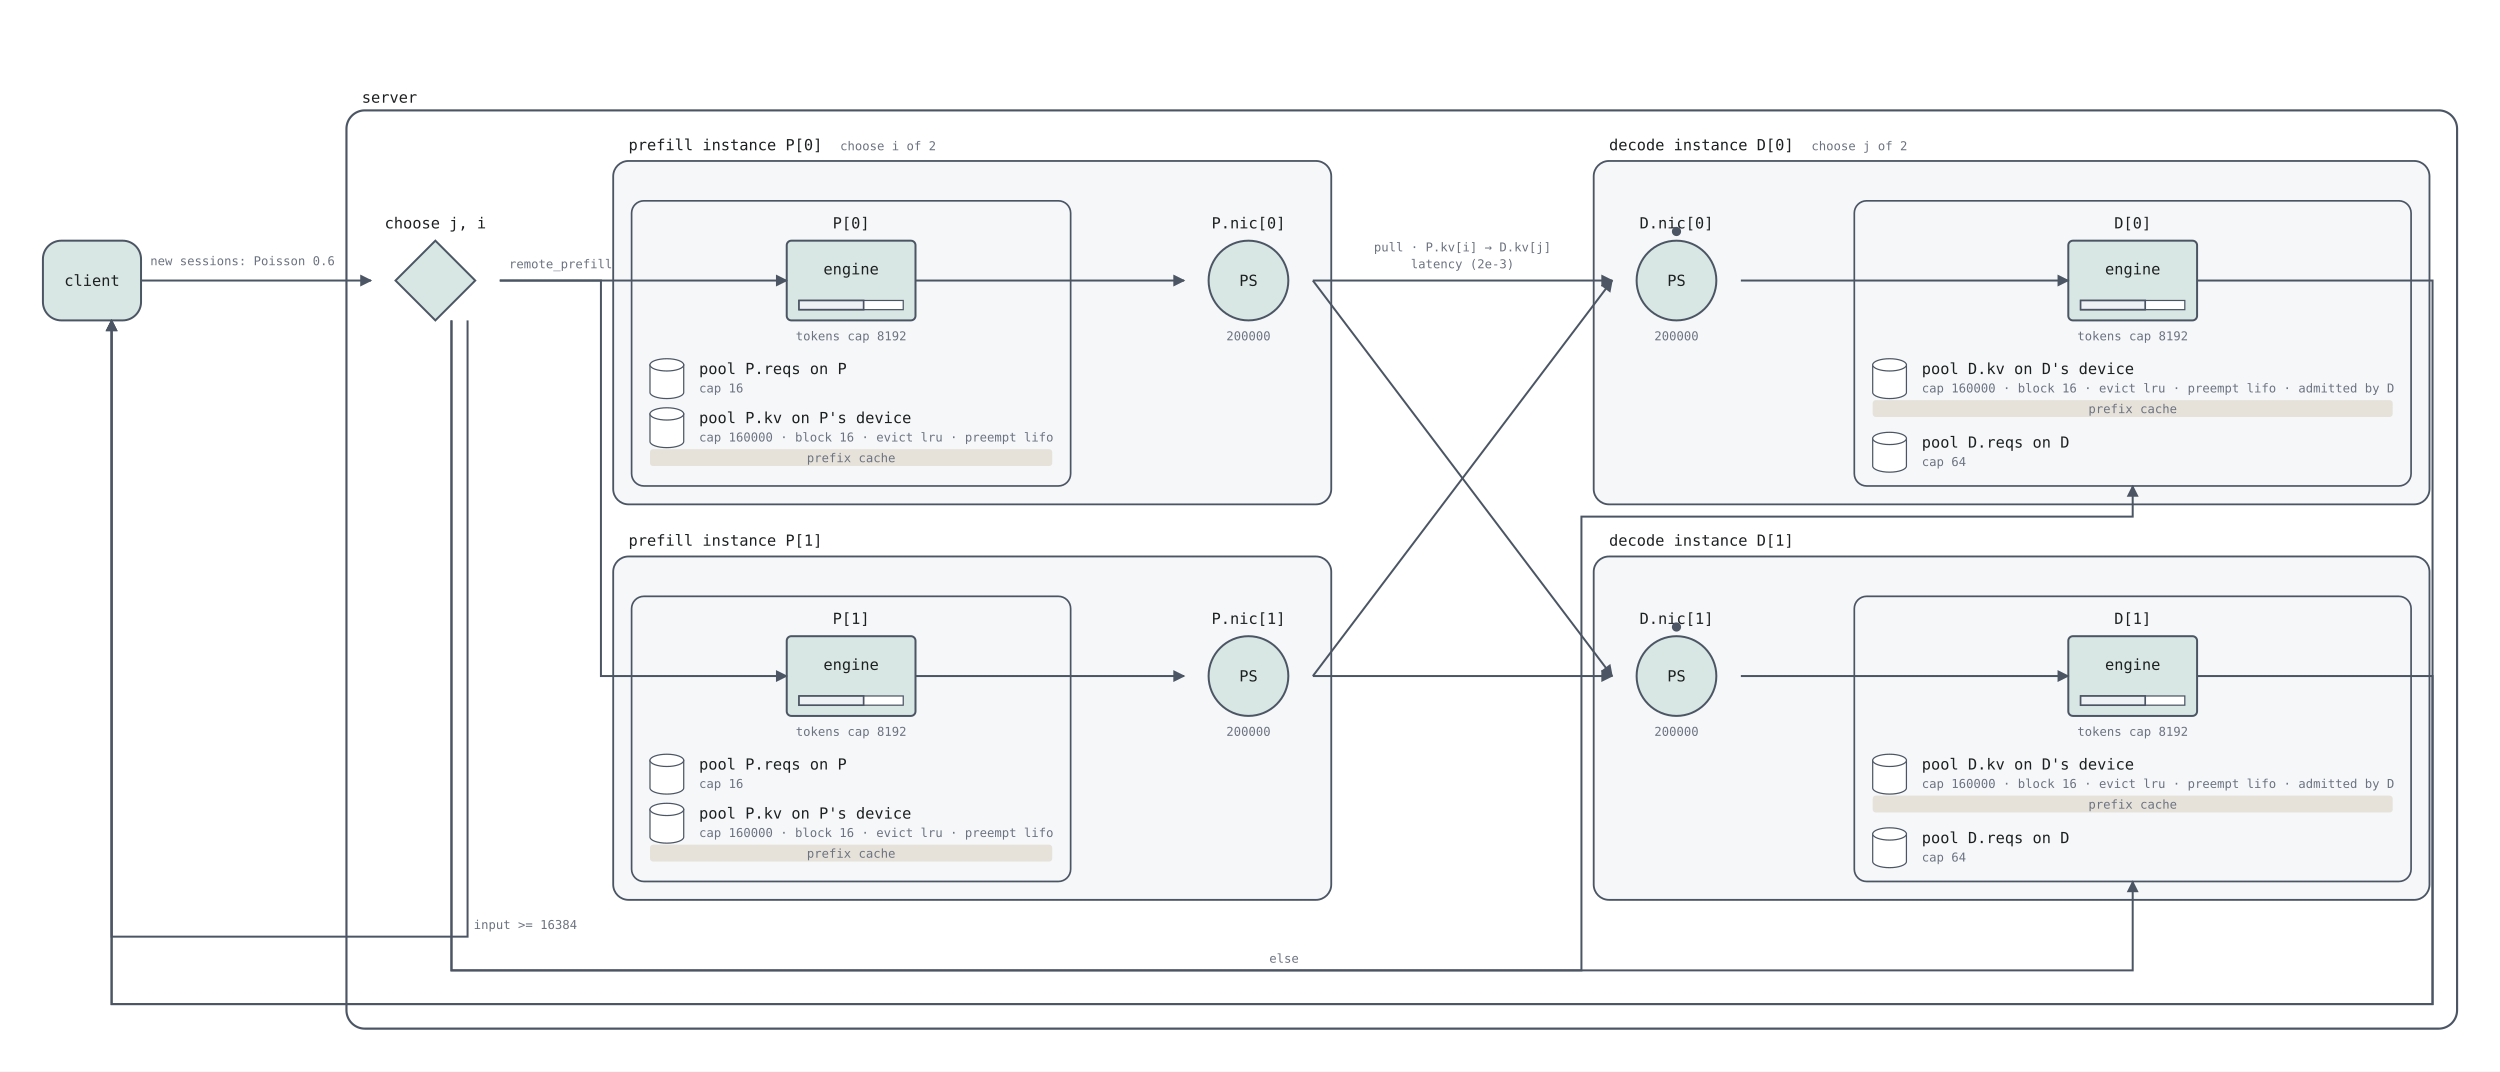
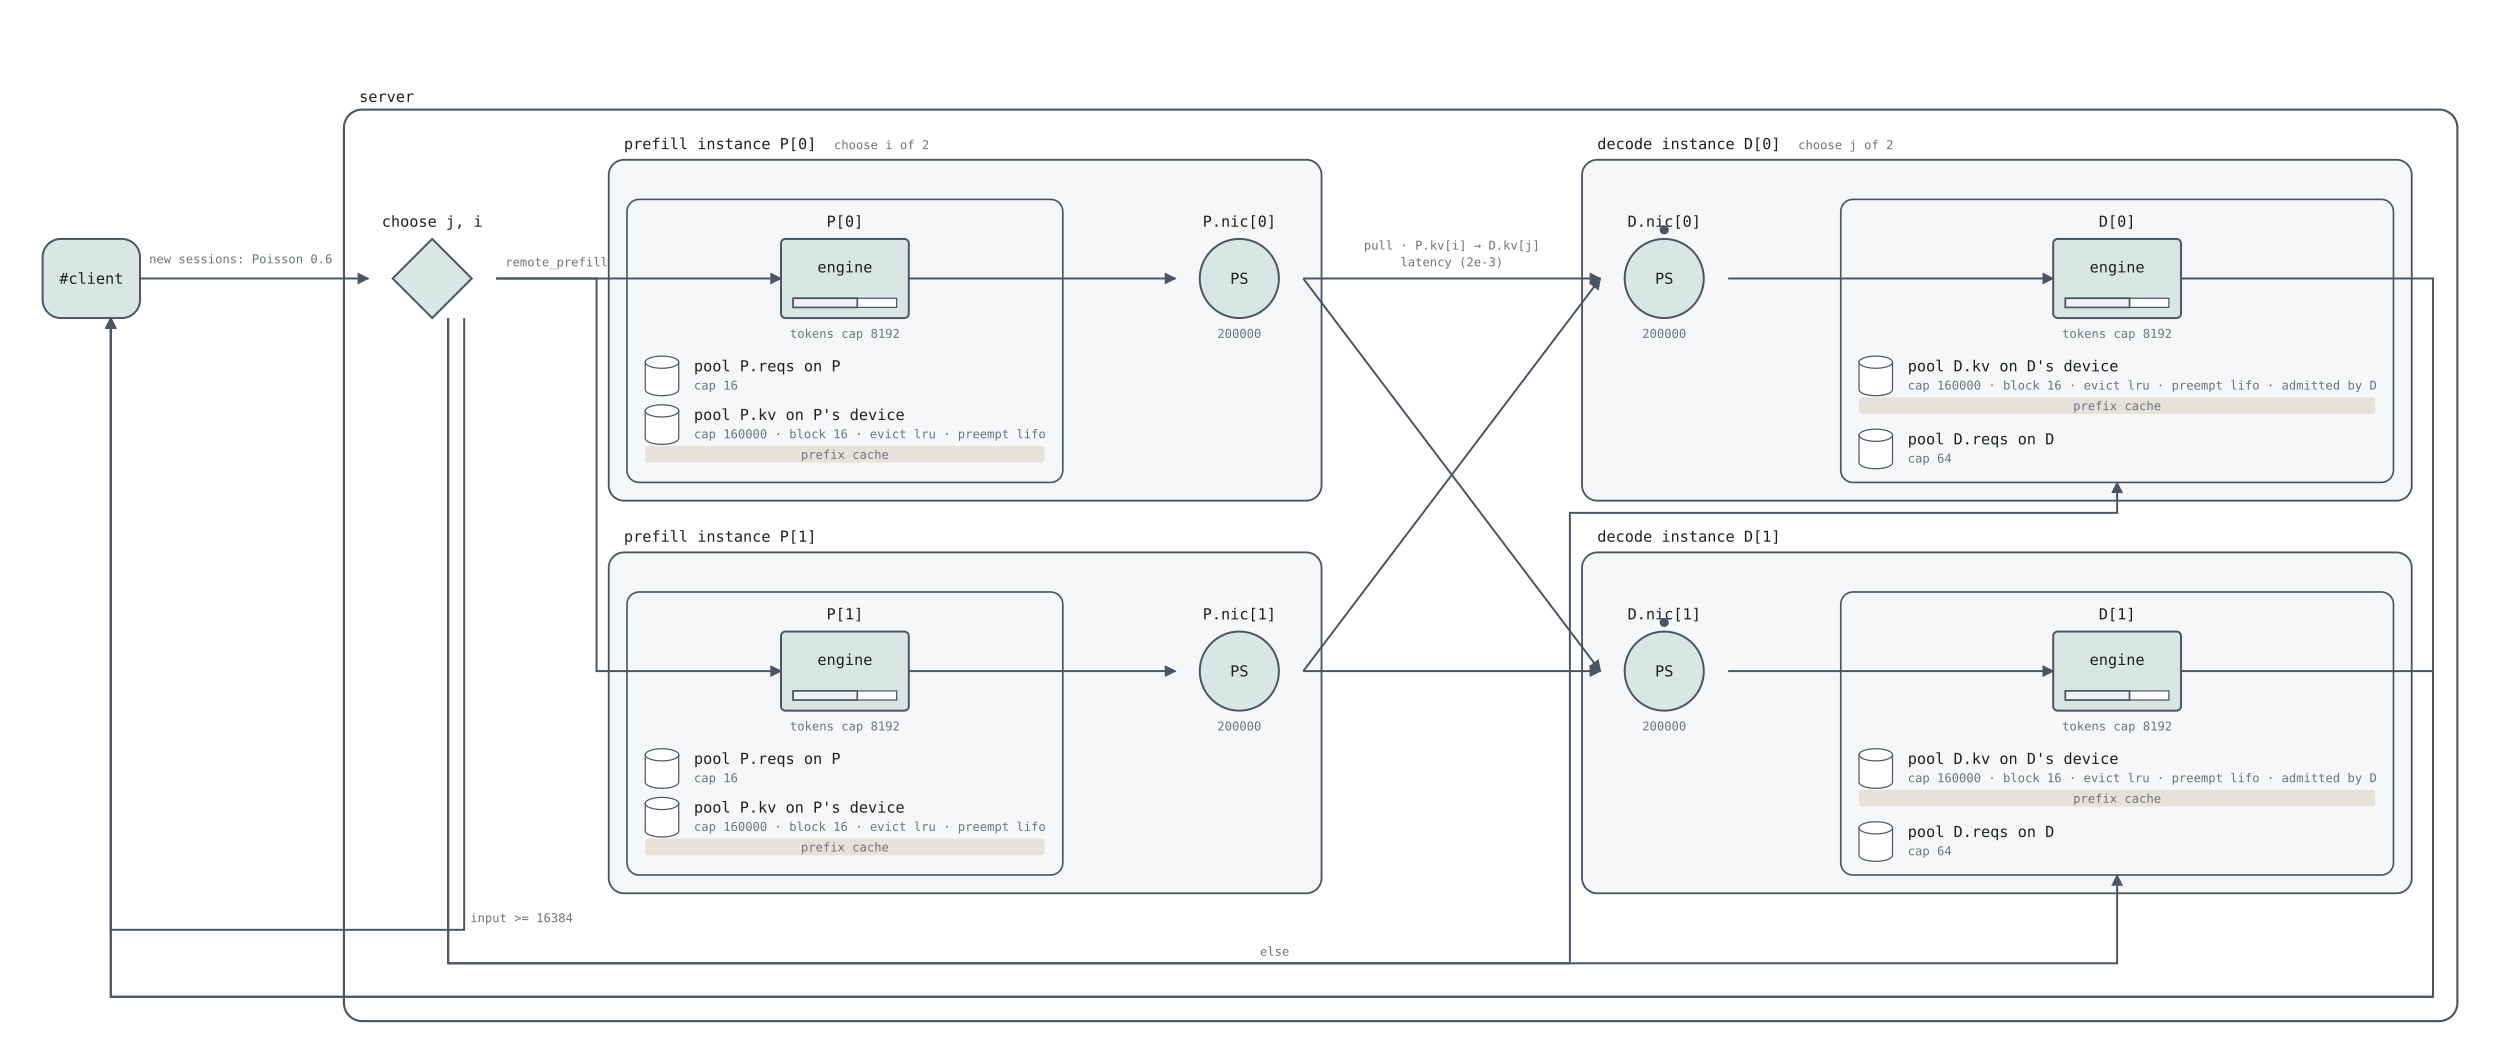
- <svg xmlns="http://www.w3.org/2000/svg" width="1630.8" height="699" viewBox="0 0 1630.8 699" role="img">
+ <svg xmlns="http://www.w3.org/2000/svg" width="1642.8" height="699" viewBox="0 0 1642.8 699" role="img">
  <style>
  text { font-family: ui-monospace, "SF Mono", Menlo, Consolas, monospace; }
  @media (prefers-color-scheme: dark) {
    text { fill: #e8e6e3; } text.dim { fill: #9aa4b2; }
    .bg { fill:#14171a }
    .solid { fill:#232a31;stroke:#b6bfcc }
    .cached { fill:#33302a }
    .instance { fill:#1a1f24;stroke:#b6bfcc }
    .frame { stroke:#b6bfcc }
    .server { stroke:#b6bfcc }
    .enclosure { stroke:#9aa4b2 }
    .station { fill:#26403d;stroke:#b6bfcc }
    .cell { fill:#14171a;stroke:#b6bfcc }
    .rail { stroke:#b6bfcc }
    .flow { stroke:#b6bfcc }
    .back { stroke:#b6bfcc }
    .poster { fill:#b6bfcc }
    .relation { stroke:#9aa4b2 }
  }
</style>
  <defs>
    <marker id="a" viewBox="0 0 10 10" refX="9" refY="5" markerWidth="6" markerHeight="6" orient="auto-start-reverse">
      <path d="M0 0 L10 5 L0 10 z" fill="context-stroke" />
    </marker>
  </defs>
-   <rect class="bg" fill="#ffffff" x="0" y="0" width="1630.8" height="699" />
-   <rect class="server" fill="none" stroke="#4b5563" stroke-width="1.4" data-role="server" x="226" y="72" width="1376.8" height="599" rx="12" />
+   <rect class="bg" fill="#ffffff" x="0" y="0" width="1642.8" height="699" />
+   <rect class="server" fill="none" stroke="#4b5563" stroke-width="1.4" data-role="server" x="226" y="72" width="1388.8" height="599" rx="12" />
  <rect class="instance" fill="#f5f7f9" stroke="#4b5563" stroke-width="1.2" data-role="instance" data-nodes="P[1] P.nic[1]" x="400" y="363" width="468.4" height="224" rx="10" />
  <rect class="instance" fill="#f5f7f9" stroke="#4b5563" stroke-width="1.2" data-role="instance" data-nodes="D.nic[1] D[1]" x="1039.6" y="363" width="545.2" height="224" rx="10" />
  <rect class="instance" fill="#f5f7f9" stroke="#4b5563" stroke-width="1.2" data-role="instance" data-nodes="D.nic[0] D[0]" x="1039.6" y="105" width="545.2" height="224" rx="10" />
  <rect class="instance" fill="#f5f7f9" stroke="#4b5563" stroke-width="1.2" data-role="instance" data-nodes="P[0] P.nic[0]" x="400" y="105" width="468.4" height="224" rx="10" />
  <rect class="frame" fill="none" stroke="#4b5563" stroke-width="1.1" x="412" y="131" width="286.4" height="186" rx="8" />
  <g data-pool="P.reqs[0]" data-role="drum">
    <path class="cell" fill="#ffffff" stroke="#4b5563" stroke-width=".8" d="M 424 238 L 424 256 A 11 4 0 0 0 446 256 L 446 238 Z" />
    <ellipse class="cell" fill="#ffffff" stroke="#4b5563" stroke-width=".8" cx="435" cy="238" rx="11" ry="4" />
  </g>
  <text x="456" y="244" text-anchor="start" font-size="10" fill="#1d2021">pool P.reqs on P</text>
  <text x="456" y="256" text-anchor="start" font-size="8" fill="#6b7280" class="dim">cap 16</text>
  <g data-pool="P.kv[0]" data-role="drum">
    <path class="cell" fill="#ffffff" stroke="#4b5563" stroke-width=".8" d="M 424 270 L 424 288 A 11 4 0 0 0 446 288 L 446 270 Z" />
    <ellipse class="cell" fill="#ffffff" stroke="#4b5563" stroke-width=".8" cx="435" cy="270" rx="11" ry="4" />
  </g>
  <text x="456" y="276" text-anchor="start" font-size="10" fill="#1d2021">pool P.kv on P's device</text>
  <text x="456" y="288" text-anchor="start" font-size="8" fill="#6b7280" class="dim">cap 160000 · block 16 · evict lru · preempt lifo</text>
  <rect class="cached" fill="#e6e2da" stroke="none" x="424" y="293" width="262.4" height="11" rx="2" />
  <text x="555.2" y="301.5" text-anchor="middle" font-size="8" fill="#6b7280" class="dim">prefix cache</text>
  <rect class="frame" fill="none" stroke="#4b5563" stroke-width="1.1" x="1209.6" y="131" width="363.2" height="186" rx="8" />
  <g data-pool="D.kv[0]" data-role="drum">
    <path class="cell" fill="#ffffff" stroke="#4b5563" stroke-width=".8" d="M 1221.6 238 L 1221.6 256 A 11 4 0 0 0 1243.6 256 L 1243.6 238 Z" />
    <ellipse class="cell" fill="#ffffff" stroke="#4b5563" stroke-width=".8" cx="1232.6" cy="238" rx="11" ry="4" />
  </g>
  <text x="1253.6" y="244" text-anchor="start" font-size="10" fill="#1d2021">pool D.kv on D's device</text>
  <text x="1253.6" y="256" text-anchor="start" font-size="8" fill="#6b7280" class="dim">cap 160000 · block 16 · evict lru · preempt lifo · admitted by D</text>
  <rect class="cached" fill="#e6e2da" stroke="none" x="1221.6" y="261" width="339.2" height="11" rx="2" />
  <text x="1391.2" y="269.5" text-anchor="middle" font-size="8" fill="#6b7280" class="dim">prefix cache</text>
  <g data-pool="D.reqs[0]" data-role="drum">
    <path class="cell" fill="#ffffff" stroke="#4b5563" stroke-width=".8" d="M 1221.6 286 L 1221.6 304 A 11 4 0 0 0 1243.6 304 L 1243.6 286 Z" />
    <ellipse class="cell" fill="#ffffff" stroke="#4b5563" stroke-width=".8" cx="1232.6" cy="286" rx="11" ry="4" />
  </g>
  <text x="1253.6" y="292" text-anchor="start" font-size="10" fill="#1d2021">pool D.reqs on D</text>
  <text x="1253.6" y="304" text-anchor="start" font-size="8" fill="#6b7280" class="dim">cap 64</text>
  <g data-node="#0">
    <polygon class="station" fill="#d8e6e4" stroke="#4b5563" stroke-width="1.3" points="284,157 310,183 284,209 258,183" />
  </g>
  <text x="284" y="149" text-anchor="middle" font-size="10" fill="#1d2021">choose j, i</text>
  <g data-node="P[0]" data-stage="P[0]">
    <rect class="station" fill="#d8e6e4" stroke="#4b5563" stroke-width="1.3" x="513.2" y="157" width="84" height="52" rx="3" />
    <rect class="cell" fill="#ffffff" stroke="#4b5563" stroke-width=".8" x="521.2" y="196" width="68" height="6" />
    <rect class="solid" fill="#eef2f5" stroke="#4b5563" stroke-width="1.1" data-role="budget" x="521.2" y="196" width="42.16" height="6" />
    <text x="555.2" y="179" text-anchor="middle" font-size="10" fill="#1d2021">engine</text>
  </g>
  <text x="555.2" y="149" text-anchor="middle" font-size="10" fill="#1d2021">P[0]</text>
  <text x="555.2" y="222" text-anchor="middle" font-size="8" fill="#6b7280" class="dim">tokens cap 8192</text>
  <g data-node="P.nic[0]" data-stage="P.nic[0]">
    <circle class="station" fill="#d8e6e4" stroke="#4b5563" stroke-width="1.3" cx="814.4" cy="183" r="26" />
    <text x="814.4" y="186.5" text-anchor="middle" font-size="10" fill="#1d2021">PS</text>
  </g>
  <text x="814.4" y="149" text-anchor="middle" font-size="10" fill="#1d2021">P.nic[0]</text>
  <text x="814.4" y="222" text-anchor="middle" font-size="8" fill="#6b7280" class="dim">200000</text>
  <g data-node="D.nic[0]" data-stage="D.nic[0]">
    <circle class="station" fill="#d8e6e4" stroke="#4b5563" stroke-width="1.3" cx="1093.6" cy="183" r="26" />
    <text x="1093.6" y="186.5" text-anchor="middle" font-size="10" fill="#1d2021">PS</text>
  </g>
  <text x="1093.6" y="149" text-anchor="middle" font-size="10" fill="#1d2021">D.nic[0]</text>
  <text x="1093.6" y="222" text-anchor="middle" font-size="8" fill="#6b7280" class="dim">200000</text>
  <g data-node="D[0]" data-stage="D[0]">
    <rect class="station" fill="#d8e6e4" stroke="#4b5563" stroke-width="1.3" x="1349.2" y="157" width="84" height="52" rx="3" />
    <rect class="cell" fill="#ffffff" stroke="#4b5563" stroke-width=".8" x="1357.2" y="196" width="68" height="6" />
    <rect class="solid" fill="#eef2f5" stroke="#4b5563" stroke-width="1.1" data-role="budget" x="1357.2" y="196" width="42.16" height="6" />
    <text x="1391.2" y="179" text-anchor="middle" font-size="10" fill="#1d2021">engine</text>
  </g>
  <text x="1391.2" y="149" text-anchor="middle" font-size="10" fill="#1d2021">D[0]</text>
  <text x="1391.2" y="222" text-anchor="middle" font-size="8" fill="#6b7280" class="dim">tokens cap 8192</text>
  <text x="410" y="98" text-anchor="start" font-size="10" fill="#1d2021">prefill instance P[0]</text>
  <text x="548" y="98" text-anchor="start" font-size="8" fill="#6b7280" class="dim">choose i of 2</text>
  <text x="1049.6" y="98" text-anchor="start" font-size="10" fill="#1d2021">decode instance D[0]</text>
  <text x="1181.6" y="98" text-anchor="start" font-size="8" fill="#6b7280" class="dim">choose j of 2</text>
  <rect class="frame" fill="none" stroke="#4b5563" stroke-width="1.1" x="412" y="389" width="286.4" height="186" rx="8" />
  <g data-pool="P.reqs[1]" data-role="drum">
    <path class="cell" fill="#ffffff" stroke="#4b5563" stroke-width=".8" d="M 424 496 L 424 514 A 11 4 0 0 0 446 514 L 446 496 Z" />
    <ellipse class="cell" fill="#ffffff" stroke="#4b5563" stroke-width=".8" cx="435" cy="496" rx="11" ry="4" />
  </g>
  <text x="456" y="502" text-anchor="start" font-size="10" fill="#1d2021">pool P.reqs on P</text>
  <text x="456" y="514" text-anchor="start" font-size="8" fill="#6b7280" class="dim">cap 16</text>
  <g data-pool="P.kv[1]" data-role="drum">
    <path class="cell" fill="#ffffff" stroke="#4b5563" stroke-width=".8" d="M 424 528 L 424 546 A 11 4 0 0 0 446 546 L 446 528 Z" />
    <ellipse class="cell" fill="#ffffff" stroke="#4b5563" stroke-width=".8" cx="435" cy="528" rx="11" ry="4" />
  </g>
  <text x="456" y="534" text-anchor="start" font-size="10" fill="#1d2021">pool P.kv on P's device</text>
  <text x="456" y="546" text-anchor="start" font-size="8" fill="#6b7280" class="dim">cap 160000 · block 16 · evict lru · preempt lifo</text>
  <rect class="cached" fill="#e6e2da" stroke="none" x="424" y="551" width="262.4" height="11" rx="2" />
  <text x="555.2" y="559.5" text-anchor="middle" font-size="8" fill="#6b7280" class="dim">prefix cache</text>
  <g data-node="P[1]" data-stage="P[1]">
    <rect class="station" fill="#d8e6e4" stroke="#4b5563" stroke-width="1.3" x="513.2" y="415" width="84" height="52" rx="3" />
    <rect class="cell" fill="#ffffff" stroke="#4b5563" stroke-width=".8" x="521.2" y="454" width="68" height="6" />
    <rect class="solid" fill="#eef2f5" stroke="#4b5563" stroke-width="1.1" data-role="budget" x="521.2" y="454" width="42.16" height="6" />
    <text x="555.2" y="437" text-anchor="middle" font-size="10" fill="#1d2021">engine</text>
  </g>
  <text x="555.2" y="407" text-anchor="middle" font-size="10" fill="#1d2021">P[1]</text>
  <text x="555.2" y="480" text-anchor="middle" font-size="8" fill="#6b7280" class="dim">tokens cap 8192</text>
  <g data-node="P.nic[1]" data-stage="P.nic[1]">
    <circle class="station" fill="#d8e6e4" stroke="#4b5563" stroke-width="1.3" cx="814.4" cy="441" r="26" />
    <text x="814.4" y="444.5" text-anchor="middle" font-size="10" fill="#1d2021">PS</text>
  </g>
  <text x="814.4" y="407" text-anchor="middle" font-size="10" fill="#1d2021">P.nic[1]</text>
  <text x="814.4" y="480" text-anchor="middle" font-size="8" fill="#6b7280" class="dim">200000</text>
  <text x="410" y="356" text-anchor="start" font-size="10" fill="#1d2021">prefill instance P[1]</text>
  <rect class="frame" fill="none" stroke="#4b5563" stroke-width="1.1" x="1209.6" y="389" width="363.2" height="186" rx="8" />
  <g data-pool="D.kv[1]" data-role="drum">
    <path class="cell" fill="#ffffff" stroke="#4b5563" stroke-width=".8" d="M 1221.6 496 L 1221.6 514 A 11 4 0 0 0 1243.6 514 L 1243.6 496 Z" />
    <ellipse class="cell" fill="#ffffff" stroke="#4b5563" stroke-width=".8" cx="1232.6" cy="496" rx="11" ry="4" />
  </g>
  <text x="1253.6" y="502" text-anchor="start" font-size="10" fill="#1d2021">pool D.kv on D's device</text>
  <text x="1253.6" y="514" text-anchor="start" font-size="8" fill="#6b7280" class="dim">cap 160000 · block 16 · evict lru · preempt lifo · admitted by D</text>
  <rect class="cached" fill="#e6e2da" stroke="none" x="1221.6" y="519" width="339.2" height="11" rx="2" />
  <text x="1391.2" y="527.5" text-anchor="middle" font-size="8" fill="#6b7280" class="dim">prefix cache</text>
  <g data-pool="D.reqs[1]" data-role="drum">
    <path class="cell" fill="#ffffff" stroke="#4b5563" stroke-width=".8" d="M 1221.6 544 L 1221.6 562 A 11 4 0 0 0 1243.6 562 L 1243.6 544 Z" />
    <ellipse class="cell" fill="#ffffff" stroke="#4b5563" stroke-width=".8" cx="1232.6" cy="544" rx="11" ry="4" />
  </g>
  <text x="1253.6" y="550" text-anchor="start" font-size="10" fill="#1d2021">pool D.reqs on D</text>
  <text x="1253.6" y="562" text-anchor="start" font-size="8" fill="#6b7280" class="dim">cap 64</text>
  <g data-node="D.nic[1]" data-stage="D.nic[1]">
    <circle class="station" fill="#d8e6e4" stroke="#4b5563" stroke-width="1.3" cx="1093.6" cy="441" r="26" />
    <text x="1093.6" y="444.5" text-anchor="middle" font-size="10" fill="#1d2021">PS</text>
  </g>
  <text x="1093.6" y="407" text-anchor="middle" font-size="10" fill="#1d2021">D.nic[1]</text>
  <text x="1093.6" y="480" text-anchor="middle" font-size="8" fill="#6b7280" class="dim">200000</text>
  <g data-node="D[1]" data-stage="D[1]">
    <rect class="station" fill="#d8e6e4" stroke="#4b5563" stroke-width="1.3" x="1349.2" y="415" width="84" height="52" rx="3" />
    <rect class="cell" fill="#ffffff" stroke="#4b5563" stroke-width=".8" x="1357.2" y="454" width="68" height="6" />
    <rect class="solid" fill="#eef2f5" stroke="#4b5563" stroke-width="1.1" data-role="budget" x="1357.2" y="454" width="42.16" height="6" />
    <text x="1391.2" y="437" text-anchor="middle" font-size="10" fill="#1d2021">engine</text>
  </g>
  <text x="1391.2" y="407" text-anchor="middle" font-size="10" fill="#1d2021">D[1]</text>
  <text x="1391.2" y="480" text-anchor="middle" font-size="8" fill="#6b7280" class="dim">tokens cap 8192</text>
  <text x="1049.6" y="356" text-anchor="start" font-size="10" fill="#1d2021">decode instance D[1]</text>
  <path class="flow" fill="none" stroke="#4b5563" stroke-width="1.3" data-role="flow" data-from="P.nic[0]" data-to="D.nic[0]" data-copy="pull" data-poster="D.nic[0]" d="M856.4 183 L1051.6 183" marker-end="url(#a)" />
  <path class="flow" fill="none" stroke="#4b5563" stroke-width="1.3" data-role="flow" data-from="P.nic[0]" data-to="D.nic[1]" data-copy="pull" data-poster="D.nic[1]" d="M856.4 183 L1051.6 441" marker-end="url(#a)" />
  <path class="flow" fill="none" stroke="#4b5563" stroke-width="1.3" data-role="flow" data-from="P.nic[1]" data-to="D.nic[0]" data-copy="pull" data-poster="D.nic[0]" d="M856.4 441 L1051.6 183" marker-end="url(#a)" />
  <path class="flow" fill="none" stroke="#4b5563" stroke-width="1.3" data-role="flow" data-from="P.nic[1]" data-to="D.nic[1]" data-copy="pull" data-poster="D.nic[1]" d="M856.4 441 L1051.6 441" marker-end="url(#a)" />
  <circle class="poster" fill="#4b5563" stroke="none" cx="1093.6" cy="151" r="3" />
  <circle class="poster" fill="#4b5563" stroke="none" cx="1093.6" cy="409" r="3" />
  <text x="954" y="164" text-anchor="middle" font-size="8" fill="#6b7280" class="dim">pull · P.kv[i] → D.kv[j]</text>
  <text x="954" y="175" text-anchor="middle" font-size="8" fill="#6b7280" class="dim">latency (2e-3)</text>
-   <g data-node="client" data-role="client">
+   <g data-node="#client" data-role="client">
    <rect class="station" fill="#d8e6e4" stroke="#4b5563" stroke-width="1.3" x="28" y="157" width="64" height="52" rx="12" />
-     <text x="60" y="186.5" text-anchor="middle" font-size="10" fill="#1d2021">client</text>
+     <text x="60" y="186.5" text-anchor="middle" font-size="10" fill="#1d2021">#client</text>
  </g>
-   <path class="flow" fill="none" stroke="#4b5563" stroke-width="1.3" data-role="arrival" data-from="client" data-to="#0" d="M92 183 L242 183" marker-end="url(#a)" />
+   <path class="flow" fill="none" stroke="#4b5563" stroke-width="1.3" data-role="arrival" data-from="#client" data-to="#0" d="M92 183 L242 183" marker-end="url(#a)" />
  <text x="98" y="173" text-anchor="start" font-size="8" fill="#6b7280" class="dim">new sessions: Poisson 0.6</text>
-   <path class="flow" fill="none" stroke="#4b5563" stroke-width="1.3" data-role="exit" data-from="#0" data-to="client" d="M305 209 L305 611 L72.8 611 L72.8 209" marker-end="url(#a)" />
+   <path class="flow" fill="none" stroke="#4b5563" stroke-width="1.3" data-role="exit" data-from="#0" data-to="#client" d="M305 209 L305 611 L72.8 611 L72.8 209" marker-end="url(#a)" />
  <text x="309" y="606" text-anchor="start" font-size="8" fill="#6b7280" class="dim">input &gt;= 16384</text>
  <path class="flow" fill="none" stroke="#4b5563" stroke-width="1.3" data-role="flow" data-from="#0" data-to="P[0]" d="M326 183 L513.2 183" marker-end="url(#a)" />
  <path class="flow" fill="none" stroke="#4b5563" stroke-width="1.3" data-role="flow" data-from="#0" data-to="P[1]" d="M326 183 L392 183 L392 441 L513.2 441" marker-end="url(#a)" />
  <text x="332" y="175" text-anchor="start" font-size="8" fill="#6b7280" class="dim">remote_prefill</text>
  <path class="flow" fill="none" stroke="#4b5563" stroke-width="1.3" data-role="flow" data-from="P[0]" data-to="P.nic[0]" d="M597.2 183 L772.4 183" marker-end="url(#a)" />
  <path class="flow" fill="none" stroke="#4b5563" stroke-width="1.3" data-role="flow" data-from="P[1]" data-to="P.nic[1]" d="M597.2 441 L772.4 441" marker-end="url(#a)" />
  <path class="flow" fill="none" stroke="#4b5563" stroke-width="1.3" data-role="flow" data-from="D.nic[0]" data-to="D[0]" d="M1135.6 183 L1349.2 183" marker-end="url(#a)" />
  <path class="flow" fill="none" stroke="#4b5563" stroke-width="1.3" data-role="flow" data-from="D.nic[1]" data-to="D[1]" d="M1135.6 441 L1349.2 441" marker-end="url(#a)" />
  <path class="flow" fill="none" stroke="#4b5563" stroke-width="1.3" data-role="flow" data-from="#0" data-to="D[0]" d="M294.5 209 L294.5 633 L1031.6 633 L1031.6 337 L1391.2 337 L1391.2 317" marker-end="url(#a)" />
  <path class="flow" fill="none" stroke="#4b5563" stroke-width="1.3" data-role="flow" data-from="#0" data-to="D[1]" d="M294.5 209 L294.5 633 L1391.2 633 L1391.2 575" marker-end="url(#a)" />
  <text x="837.6" y="628" text-anchor="middle" font-size="8" fill="#6b7280" class="dim">else</text>
-   <path class="flow" fill="none" stroke="#4b5563" stroke-width="1.3" data-role="exit" data-from="D[0]" data-to="client" d="M1433.2 183 L1586.8 183 L1586.8 655 L72.8 655 L72.8 209" marker-end="url(#a)" />
-   <path class="flow" fill="none" stroke="#4b5563" stroke-width="1.3" data-role="exit" data-from="D[1]" data-to="client" d="M1433.2 441 L1586.8 441 L1586.8 655 L72.8 655 L72.8 209" marker-end="url(#a)" />
+   <path class="flow" fill="none" stroke="#4b5563" stroke-width="1.3" data-role="exit" data-from="D[0]" data-to="#client" d="M1433.2 183 L1598.8 183 L1598.8 655 L72.8 655 L72.8 209" marker-end="url(#a)" />
+   <path class="flow" fill="none" stroke="#4b5563" stroke-width="1.3" data-role="exit" data-from="D[1]" data-to="#client" d="M1433.2 441 L1598.8 441 L1598.8 655 L72.8 655 L72.8 209" marker-end="url(#a)" />
  <text x="236" y="67" text-anchor="start" font-size="10" fill="#1d2021">server</text>
</svg>
